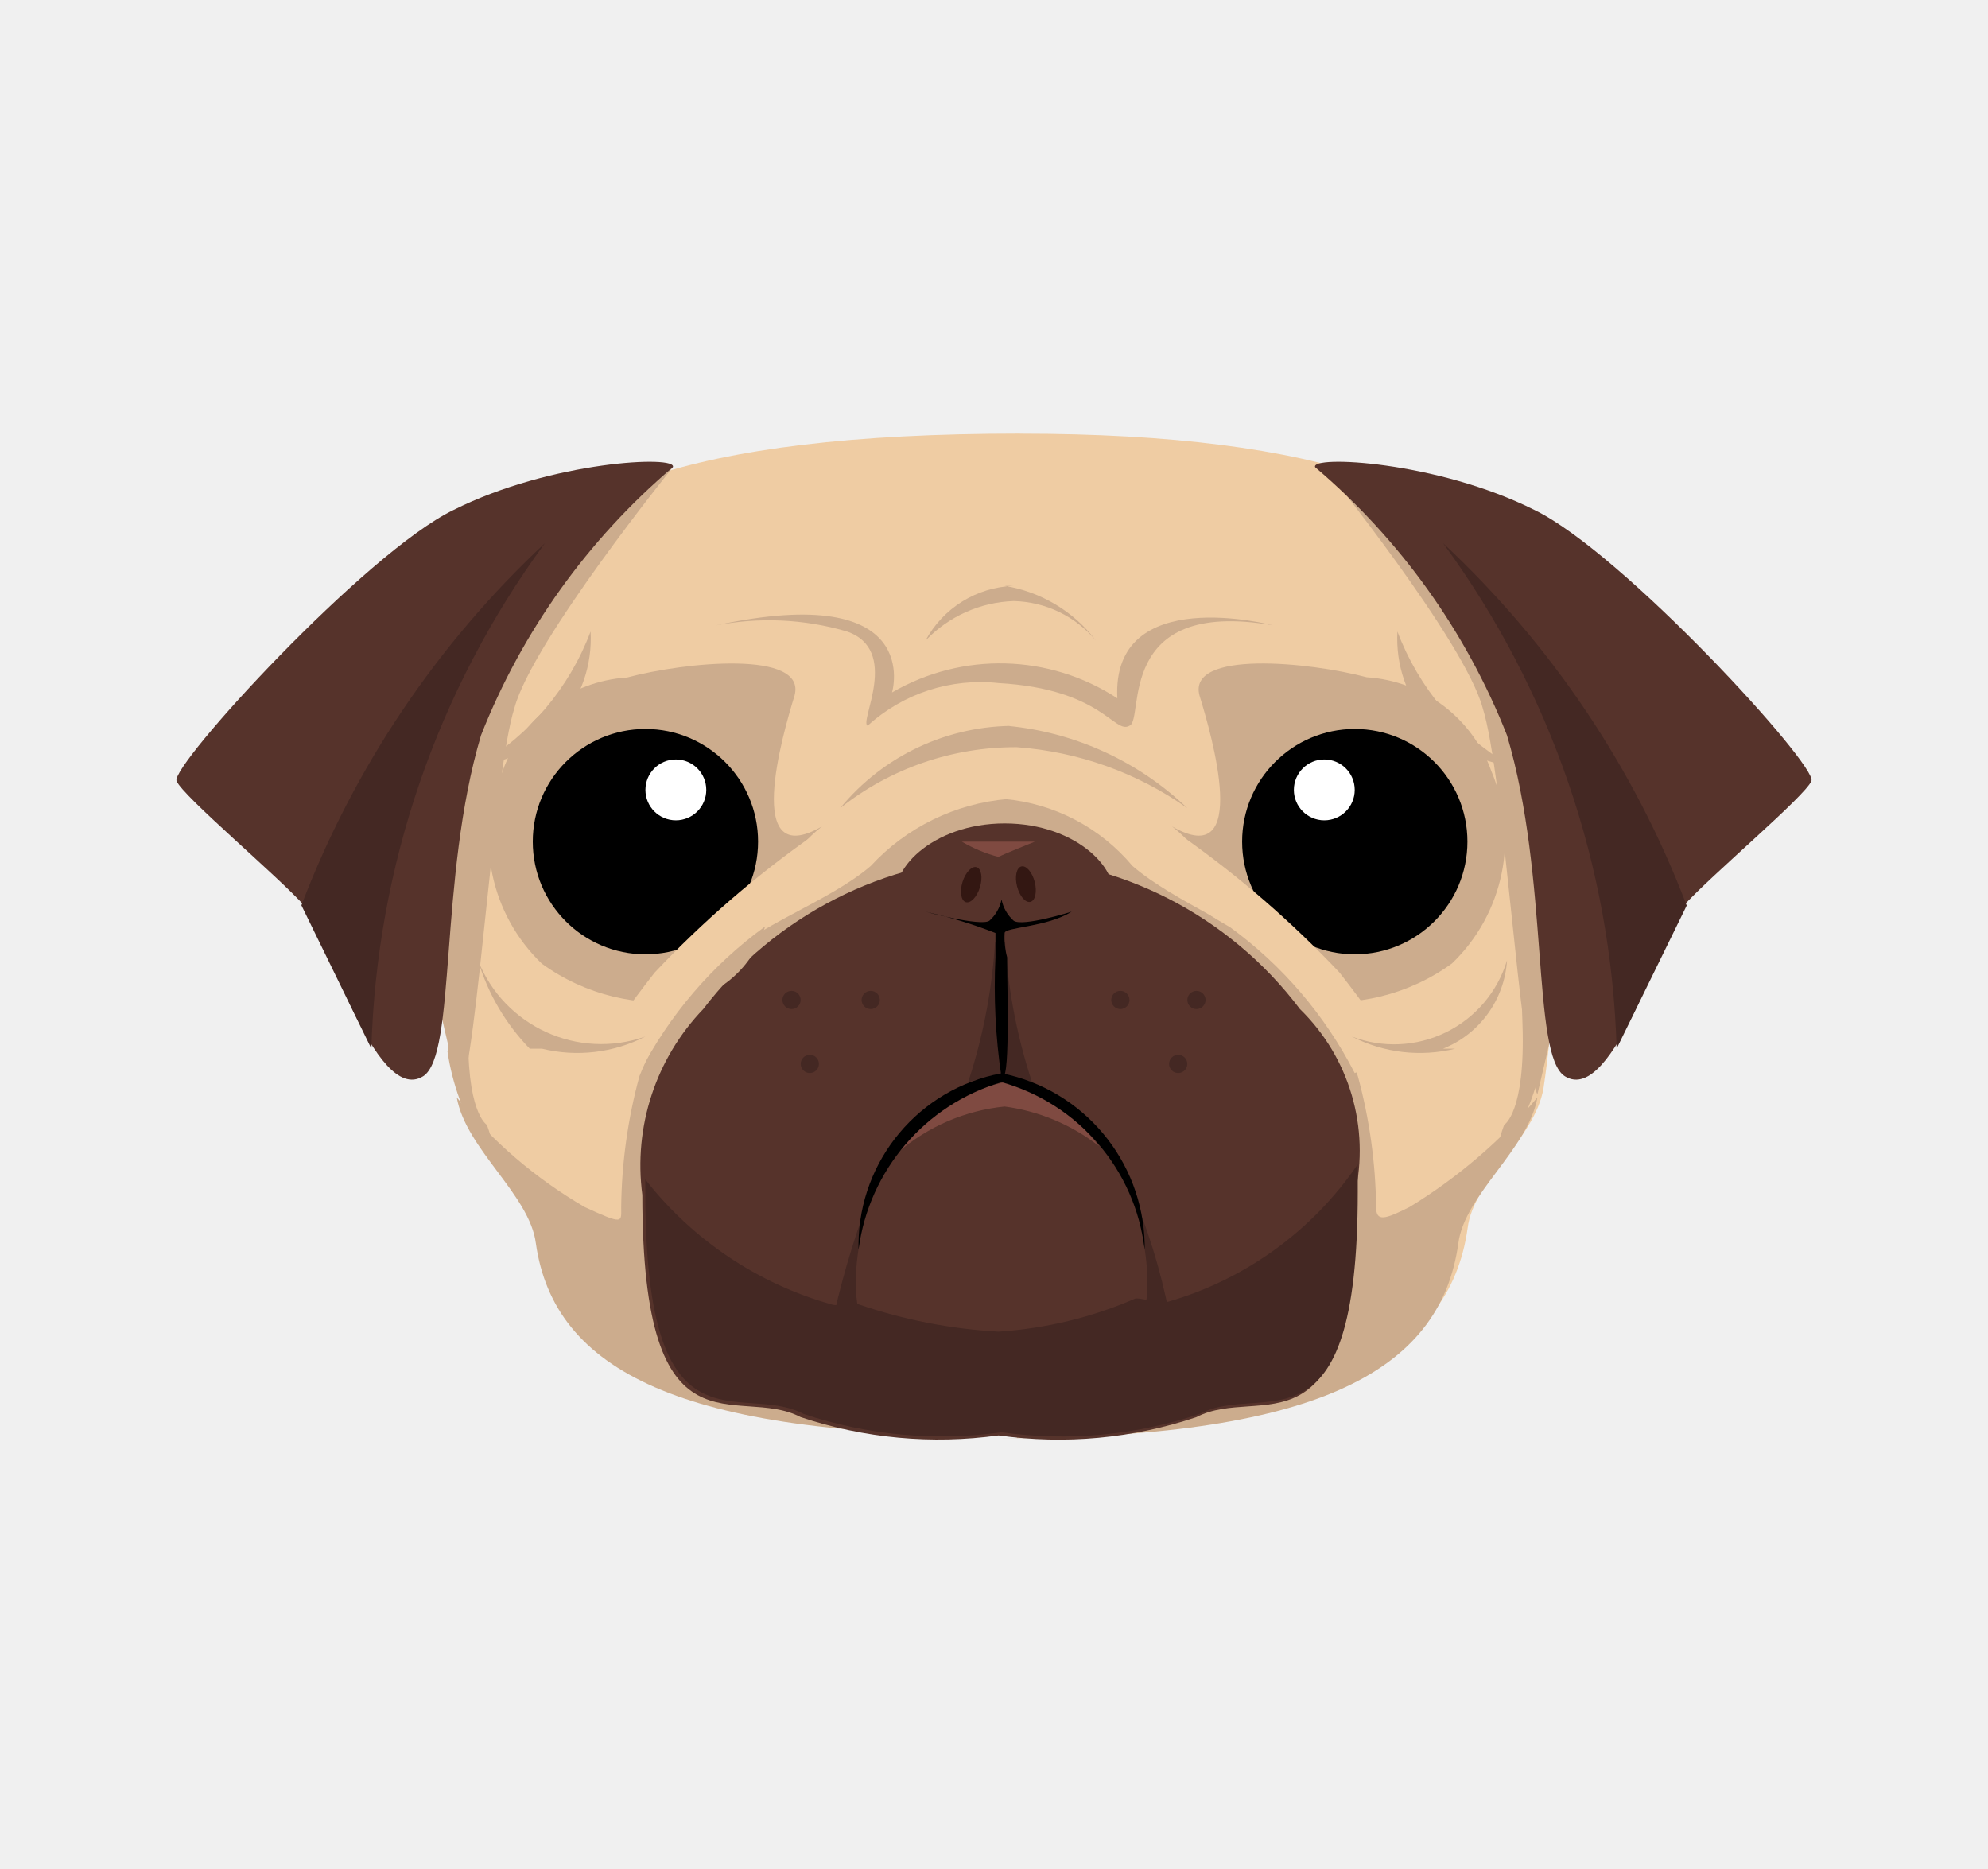
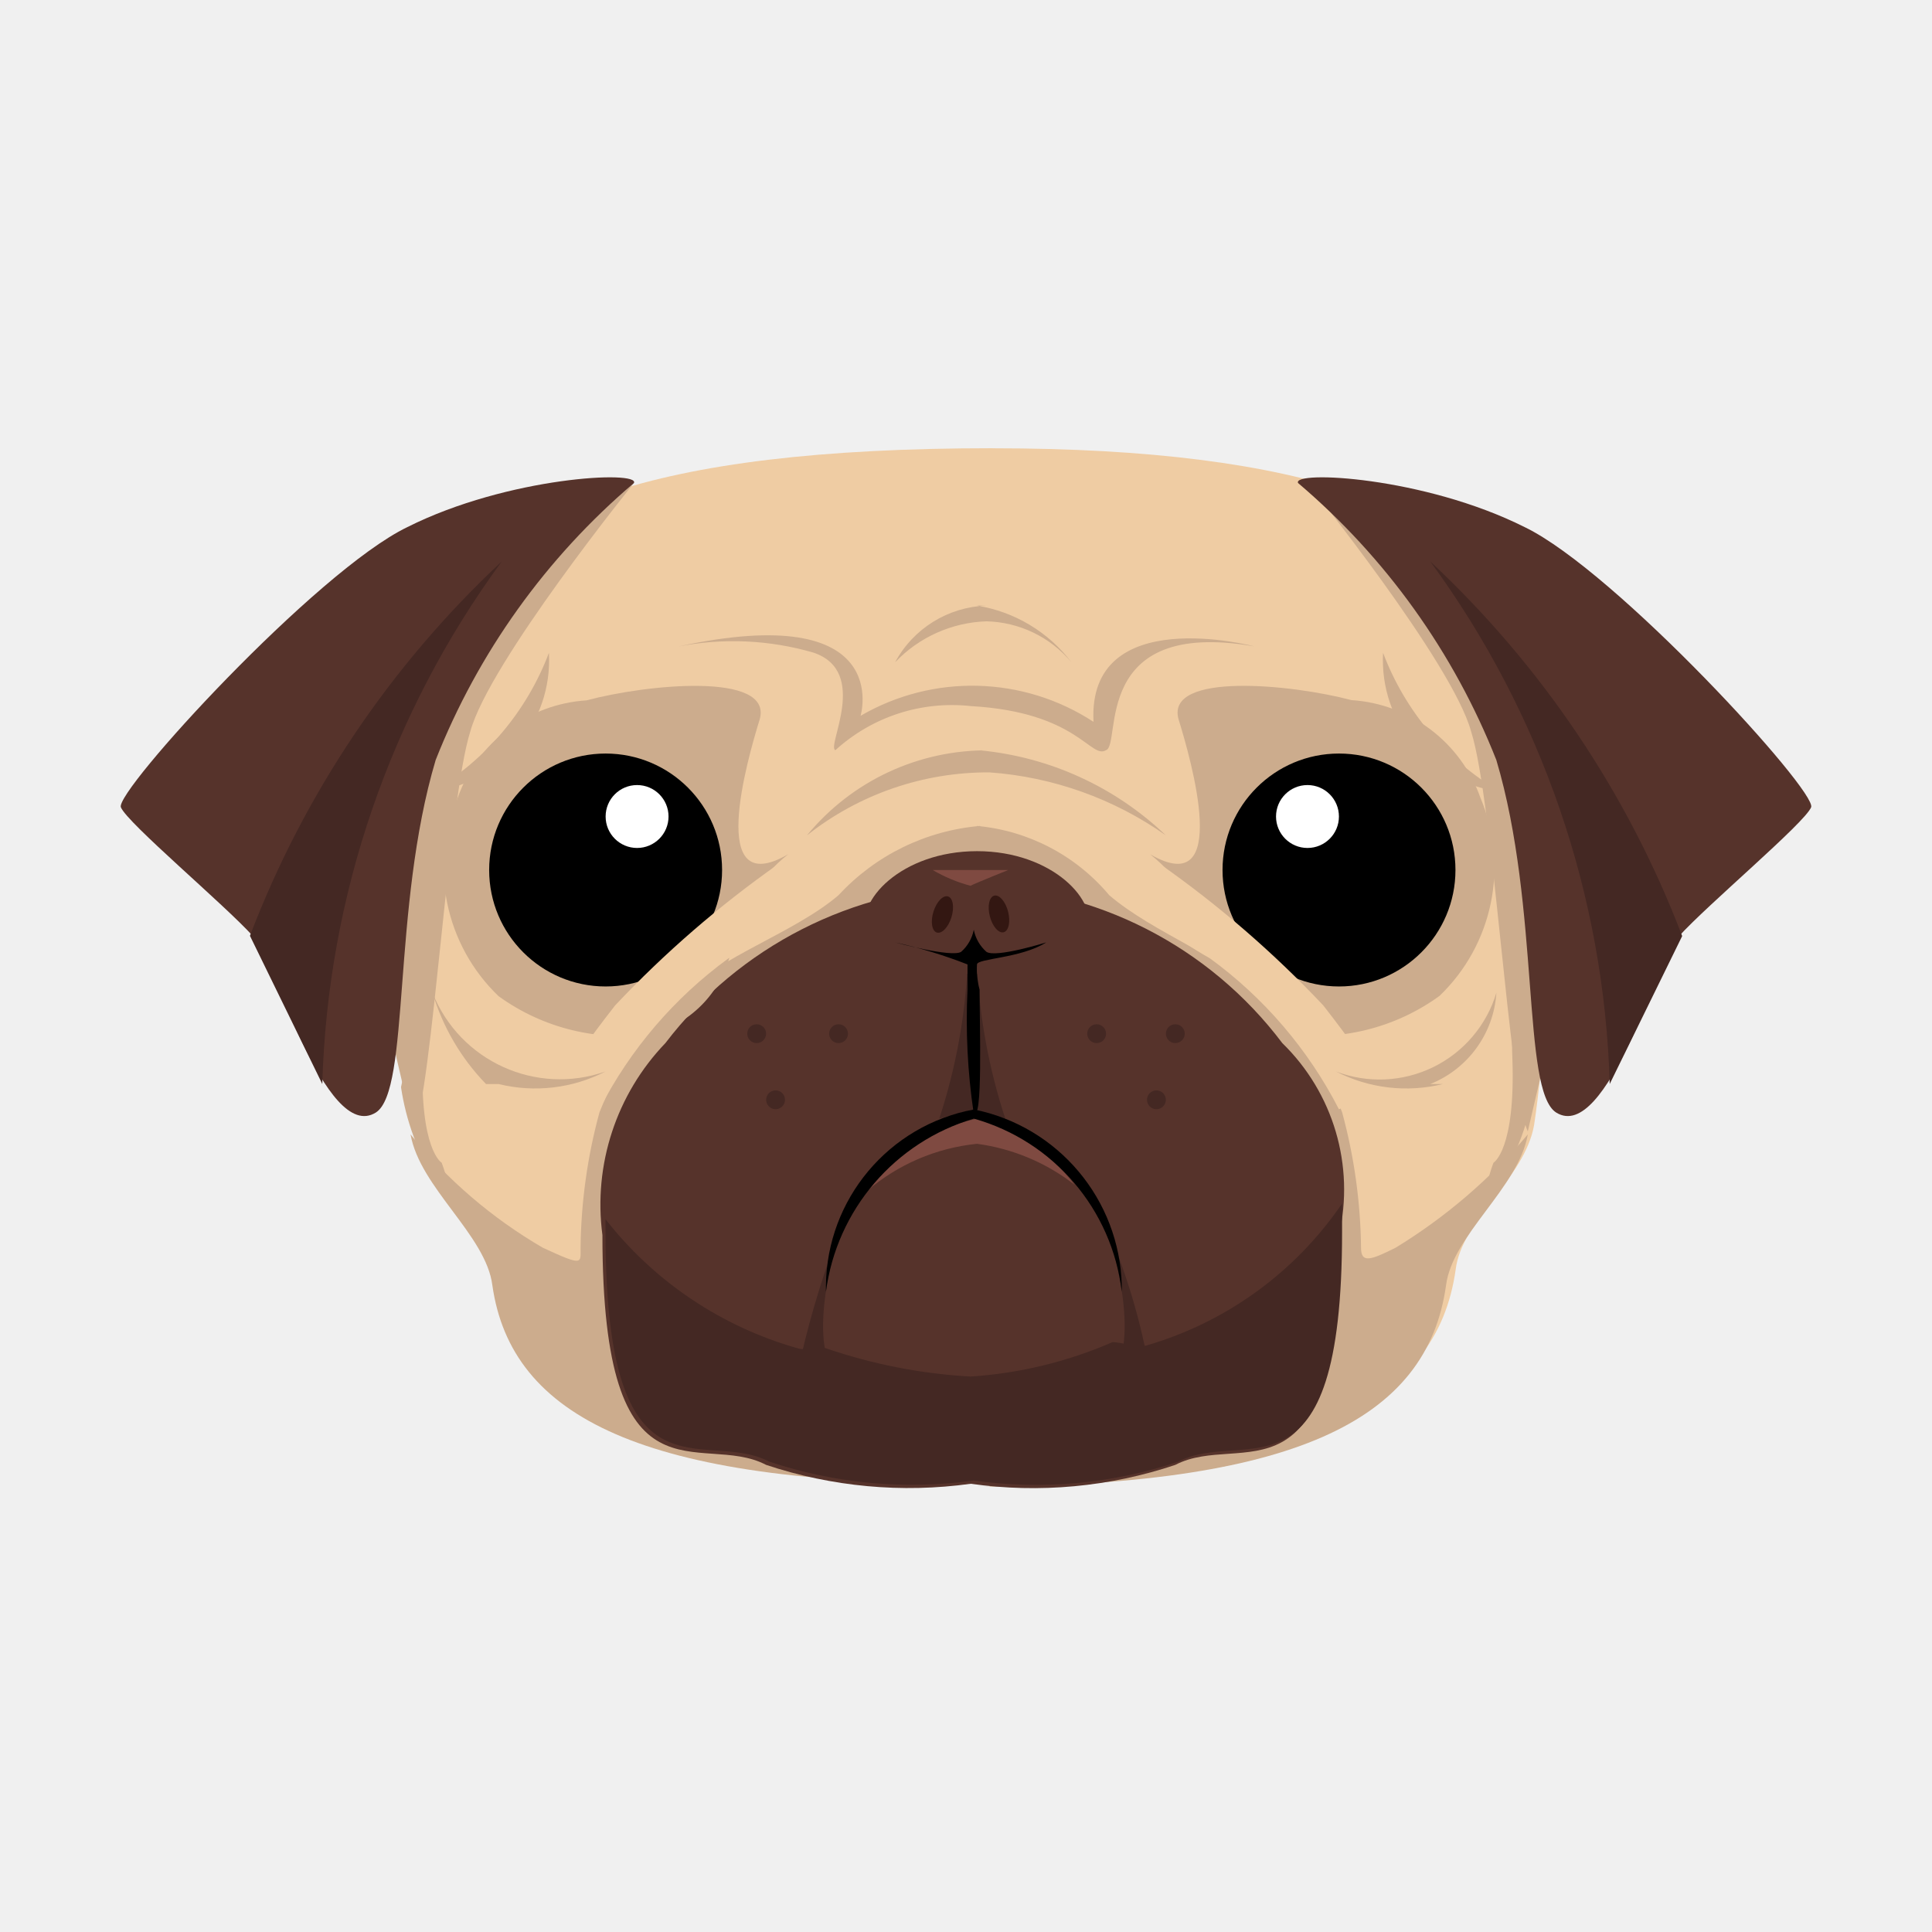
- <svg xmlns="http://www.w3.org/2000/svg" aria-hidden="true" role="img" class="iconify iconify--vscode-icons" width="50" height="47" preserveAspectRatio="xMidYMid meet" viewBox="0 0 32 32">
+ <svg xmlns="http://www.w3.org/2000/svg" aria-hidden="true" role="img" class="iconify iconify--vscode-icons" width="40" height="40" preserveAspectRatio="xMidYMid meet" viewBox="0 0 32 32">
  <path d="M25.514 12.846c-.052-.938.209-1.825-.209-2.554c-1.043-1.825-3.649-2.867-8.863-2.867v-.053v.052c-5.735 0-8.185 1.043-9.227 2.867a5.6 5.6 0 0 0-.469 2.554a9.546 9.546 0 0 0-.261 2.45c.156 1.147.261 2.294.417 3.336c.156.886 1.408 1.564 1.564 2.4c.313 2.242 2.294 3.284 8.028 3.284v.261h-.1v-.261c5.213 0 7.4-1.043 7.716-3.284c.1-.834 1.147-1.512 1.3-2.4c.156-1.043.209-2.19.365-3.336a11.774 11.774 0 0 0-.261-2.449z" fill="#efcca3" />
  <path d="M16.182 13.68a3.241 3.241 0 0 1 2.19 1.147c.73.626 1.929 1.043 2.45 1.616a4.715 4.715 0 0 1 1.408 1.981a8.9 8.9 0 0 1 .313 2.242c0 .261.156.209.573 0a9.02 9.02 0 0 0 2.19-1.877c-.156.886-1.251 1.668-1.355 2.5c-.313 2.242-2.5 3.336-7.872 3.336h.313" fill="#ccac8d" />
  <path d="M19.519 11.908c.209.678.886 3.024-.469 2.242a2.557 2.557 0 0 1 .938 1.564a1.831 1.831 0 0 0 1.3 1.408a3.479 3.479 0 0 0 2.554-.626a2.956 2.956 0 0 0 .678-3.284a2.43 2.43 0 0 0-2.137-1.616c-.983-.262-3.073-.47-2.864.312z" fill="#ccac8d" />
  <circle cx="22.178" cy="14.41" r="1.929" fill="#000" />
  <circle cx="21.656" cy="13.524" r=".521" fill="#fff" />
  <path d="M19.206 14.306a17.68 17.68 0 0 1 2.711 2.346c.938 1.2.938 1.408.938 1.408l-.678.313a7.1 7.1 0 0 0-2.137-2.5c-1.2-.678-1.355-1.251-1.355-1.251z" fill="#efcca3" />
  <path d="M16.235 13.68a3.605 3.605 0 0 0-2.346 1.147c-.73.626-2.033 1.043-2.5 1.616a4.806 4.806 0 0 0-1.46 1.981a8.9 8.9 0 0 0-.313 2.242c0 .261.052.313-.626 0a7.972 7.972 0 0 1-2.19-1.877c.156.886 1.251 1.668 1.355 2.5c.313 2.19 2.5 3.284 7.872 3.284h.365" fill="#ccac8d" />
  <path d="M21.239 17.277a6.552 6.552 0 0 0-5.109-2.607a6.638 6.638 0 0 0-5.109 2.607a3.861 3.861 0 0 0-1.043 3.18c0 4.64 1.616 3.232 2.711 3.806a7.466 7.466 0 0 0 3.389.313a7.4 7.4 0 0 0 3.389-.313c1.095-.573 2.711.834 2.711-3.806a3.386 3.386 0 0 0-.939-3.18z" fill="#56332b" />
  <path d="M16.026 15.974a9.549 9.549 0 0 1-.469 2.554l.573-.156z" fill="#442823" />
  <path d="M16.182 15.974a9.549 9.549 0 0 0 .469 2.554l-.573-.156z" fill="#442823" />
  <path d="M14.358 15.453c-.209-.521.573-1.355 1.825-1.355s2.033.834 1.825 1.355s-1.043.678-1.825.678c-.835-.001-1.617-.157-1.825-.678z" fill="#56332b" />
  <path d="M16.182 15.974c0-.1.73-.1 1.147-.365c0 0-.834.261-.991.156a.656.656 0 0 1-.209-.365a.656.656 0 0 1-.209.365c-.156.1-1.095-.156-1.095-.156a8.058 8.058 0 0 1 1.2.365v.417a10.492 10.492 0 0 0 .1 2.033c.156.209.1-1.46.1-2.033a1.3 1.3 0 0 1-.043-.417z" fill="#000" />
  <path d="M16.182 18.945a3.35 3.35 0 0 1 1.616.678a3.121 3.121 0 0 0-1.616-1.095a3.036 3.036 0 0 0-1.825 1.2a3.312 3.312 0 0 1 1.825-.783z" fill="#7f4a41" />
  <path d="M16.078 22.8a8.9 8.9 0 0 1-2.4-.469c-.156-.052-.313.052-.469 0a6.172 6.172 0 0 1-3.18-2.137v.209c0 4.64 1.616 3.232 2.711 3.806a7.466 7.466 0 0 0 3.389.313a7.4 7.4 0 0 0 3.389-.313c1.095-.573 2.711.834 2.711-3.806v-.469A5.914 5.914 0 0 1 19 22.282c-.156.052-.417-.052-.573-.052a7.045 7.045 0 0 1-2.349.57z" fill="#442823" />
  <path d="M13.941 20.3s-.573 1.668-.156 2.4l-.521-.209a15.433 15.433 0 0 1 .677-2.191z" fill="#442823" />
  <path d="M18.32 20.3s.573 1.668.156 2.4l.524-.209a10.629 10.629 0 0 0-.68-2.191z" fill="#442823" />
  <path d="M12.585 11.908c-.209.678-.886 3.024.469 2.242a2.557 2.557 0 0 0-.938 1.564a1.831 1.831 0 0 1-1.3 1.408a3.479 3.479 0 0 1-2.558-.622a2.956 2.956 0 0 1-.678-3.284A2.43 2.43 0 0 1 9.717 11.6c.992-.266 3.077-.474 2.868.308z" fill="#ccac8d" />
  <path d="M16.13 18.528a3.393 3.393 0 0 1 2.45 2.867v-.1a3.051 3.051 0 0 0-2.45-2.919a3 3 0 0 0-2.45 2.919v.1a3.463 3.463 0 0 1 2.45-2.867z" fill="#000" />
  <ellipse cx="16.546" cy="15.138" rx=".156" ry=".313" transform="rotate(-14.46 16.545 15.138)" fill="#331712" />
  <ellipse cx="15.609" cy="15.146" rx=".313" ry=".156" transform="rotate(-72.765 15.61 15.146)" fill="#331712" />
  <circle cx="10.031" cy="14.41" r="1.929" fill="#000" />
  <circle cx="10.552" cy="13.524" r=".521" fill="#fff" />
  <path d="M16.7 14.41s-.521.209-.626.261a2.492 2.492 0 0 1-.626-.261H16.7z" fill="#7f4a41" />
  <path d="M12.9 14.306a17.68 17.68 0 0 0-2.711 2.346c-.938 1.2-.938 1.408-.938 1.408l.678.313a7.1 7.1 0 0 1 2.137-2.5c1.2-.678 1.355-1.251 1.355-1.251z" fill="#efcca3" />
  <path d="M9.092 10.813a4.519 4.519 0 0 1-1.929 2.294a2.19 2.19 0 0 0 1.929-2.294z" fill="#ccac8d" />
  <path d="M22.908 10.813a4.519 4.519 0 0 0 1.929 2.294a2.19 2.19 0 0 1-1.929-2.294z" fill="#ccac8d" />
  <path d="M19.31 13.836a5.16 5.16 0 0 0-3.076-1.408h.156a3.852 3.852 0 0 0-3.024 1.408a4.832 4.832 0 0 1 3.024-1.043a5.785 5.785 0 0 1 2.92 1.043z" fill="#ccac8d" />
  <path d="M17.746 10.969a2.455 2.455 0 0 0-1.564-.938h.156a1.786 1.786 0 0 0-1.512.938a2.187 2.187 0 0 1 1.512-.678a1.894 1.894 0 0 1 1.408.678z" fill="#ccac8d" />
  <path d="M10.031 17.746a2.545 2.545 0 0 1-1.773.209H8.05a3.68 3.68 0 0 1-.886-1.512a2.27 2.27 0 0 0 2.867 1.303z" fill="#ccac8d" />
  <path d="M22.126 17.746a2.545 2.545 0 0 0 1.773.209h-.209a1.749 1.749 0 0 0 1.095-1.512a2.02 2.02 0 0 1-2.659 1.303z" fill="#ccac8d" />
  <path d="M11.23 10.709a4.75 4.75 0 0 1 2.242.1c.938.313.209 1.564.365 1.616a2.865 2.865 0 0 1 2.242-.73c1.773.1 1.981.886 2.242.73c.261-.1-.261-2.19 2.45-1.72c0 0-2.763-.73-2.659 1.251a3.675 3.675 0 0 0-3.858-.1s.573-1.929-3.024-1.147z" fill="#ccac8d" />
  <path d="M10.5 8s-2.4 2.972-2.711 4.118c-.365 1.147-.626 5.943-.938 6.621l-1.095-4.694l2.033-4.9z" fill="#ccac8d" />
  <path d="M21.656 8s2.4 2.972 2.711 4.118c.365 1.147.626 5.943.938 6.621l1.095-4.694l-2.033-4.9z" fill="#ccac8d" />
  <path d="M21.5 8a11.617 11.617 0 0 1 3.284 4.588c.73 2.45.417 5.474.991 5.839c.834.521 1.72-2.607 2.033-2.919c.469-.521 2.085-1.877 2.19-2.137s-3.232-3.91-4.744-4.64C23.585 7.893 21.4 7.789 21.5 8z" fill="#56332b" />
  <path d="M23.69 9.3a15.379 15.379 0 0 1 2.972 8.654l1.2-2.45A16.564 16.564 0 0 0 23.69 9.3z" fill="#442823" />
  <path d="M10.5 8a11.617 11.617 0 0 0-3.284 4.588c-.73 2.45-.417 5.474-.991 5.839c-.834.521-1.72-2.607-2.033-2.919c-.469-.521-2.085-1.877-2.19-2.137s3.232-3.91 4.744-4.64C8.415 7.893 10.6 7.789 10.5 8z" fill="#56332b" />
  <path d="M8.31 9.3a15.379 15.379 0 0 0-2.972 8.654L4.14 15.5a16.564 16.564 0 0 1 4.17-6.2z" fill="#442823" />
  <path d="M6.642 18.007a4.118 4.118 0 0 0 .573 1.564c.365.365.1-.313.1-.313s-.365-.209-.313-1.72s-.36.469-.36.469z" fill="#ccac8d" />
  <path d="M25.41 18.007a4.118 4.118 0 0 1-.573 1.564c-.365.365-.1-.313-.1-.313s.365-.209.313-1.72c-.057-1.46.36.469.36.469z" fill="#ccac8d" />
  <circle cx="13.889" cy="17.121" r=".156" fill="#442823" />
  <circle cx="12.846" cy="18.216" r=".156" fill="#442823" />
  <circle cx="12.533" cy="17.121" r=".156" fill="#442823" />
  <circle cx="18.164" cy="17.121" r=".156" fill="#442823" />
  <circle cx="19.154" cy="18.216" r=".156" fill="#442823" />
  <circle cx="19.467" cy="17.121" r=".156" fill="#442823" />
</svg>
